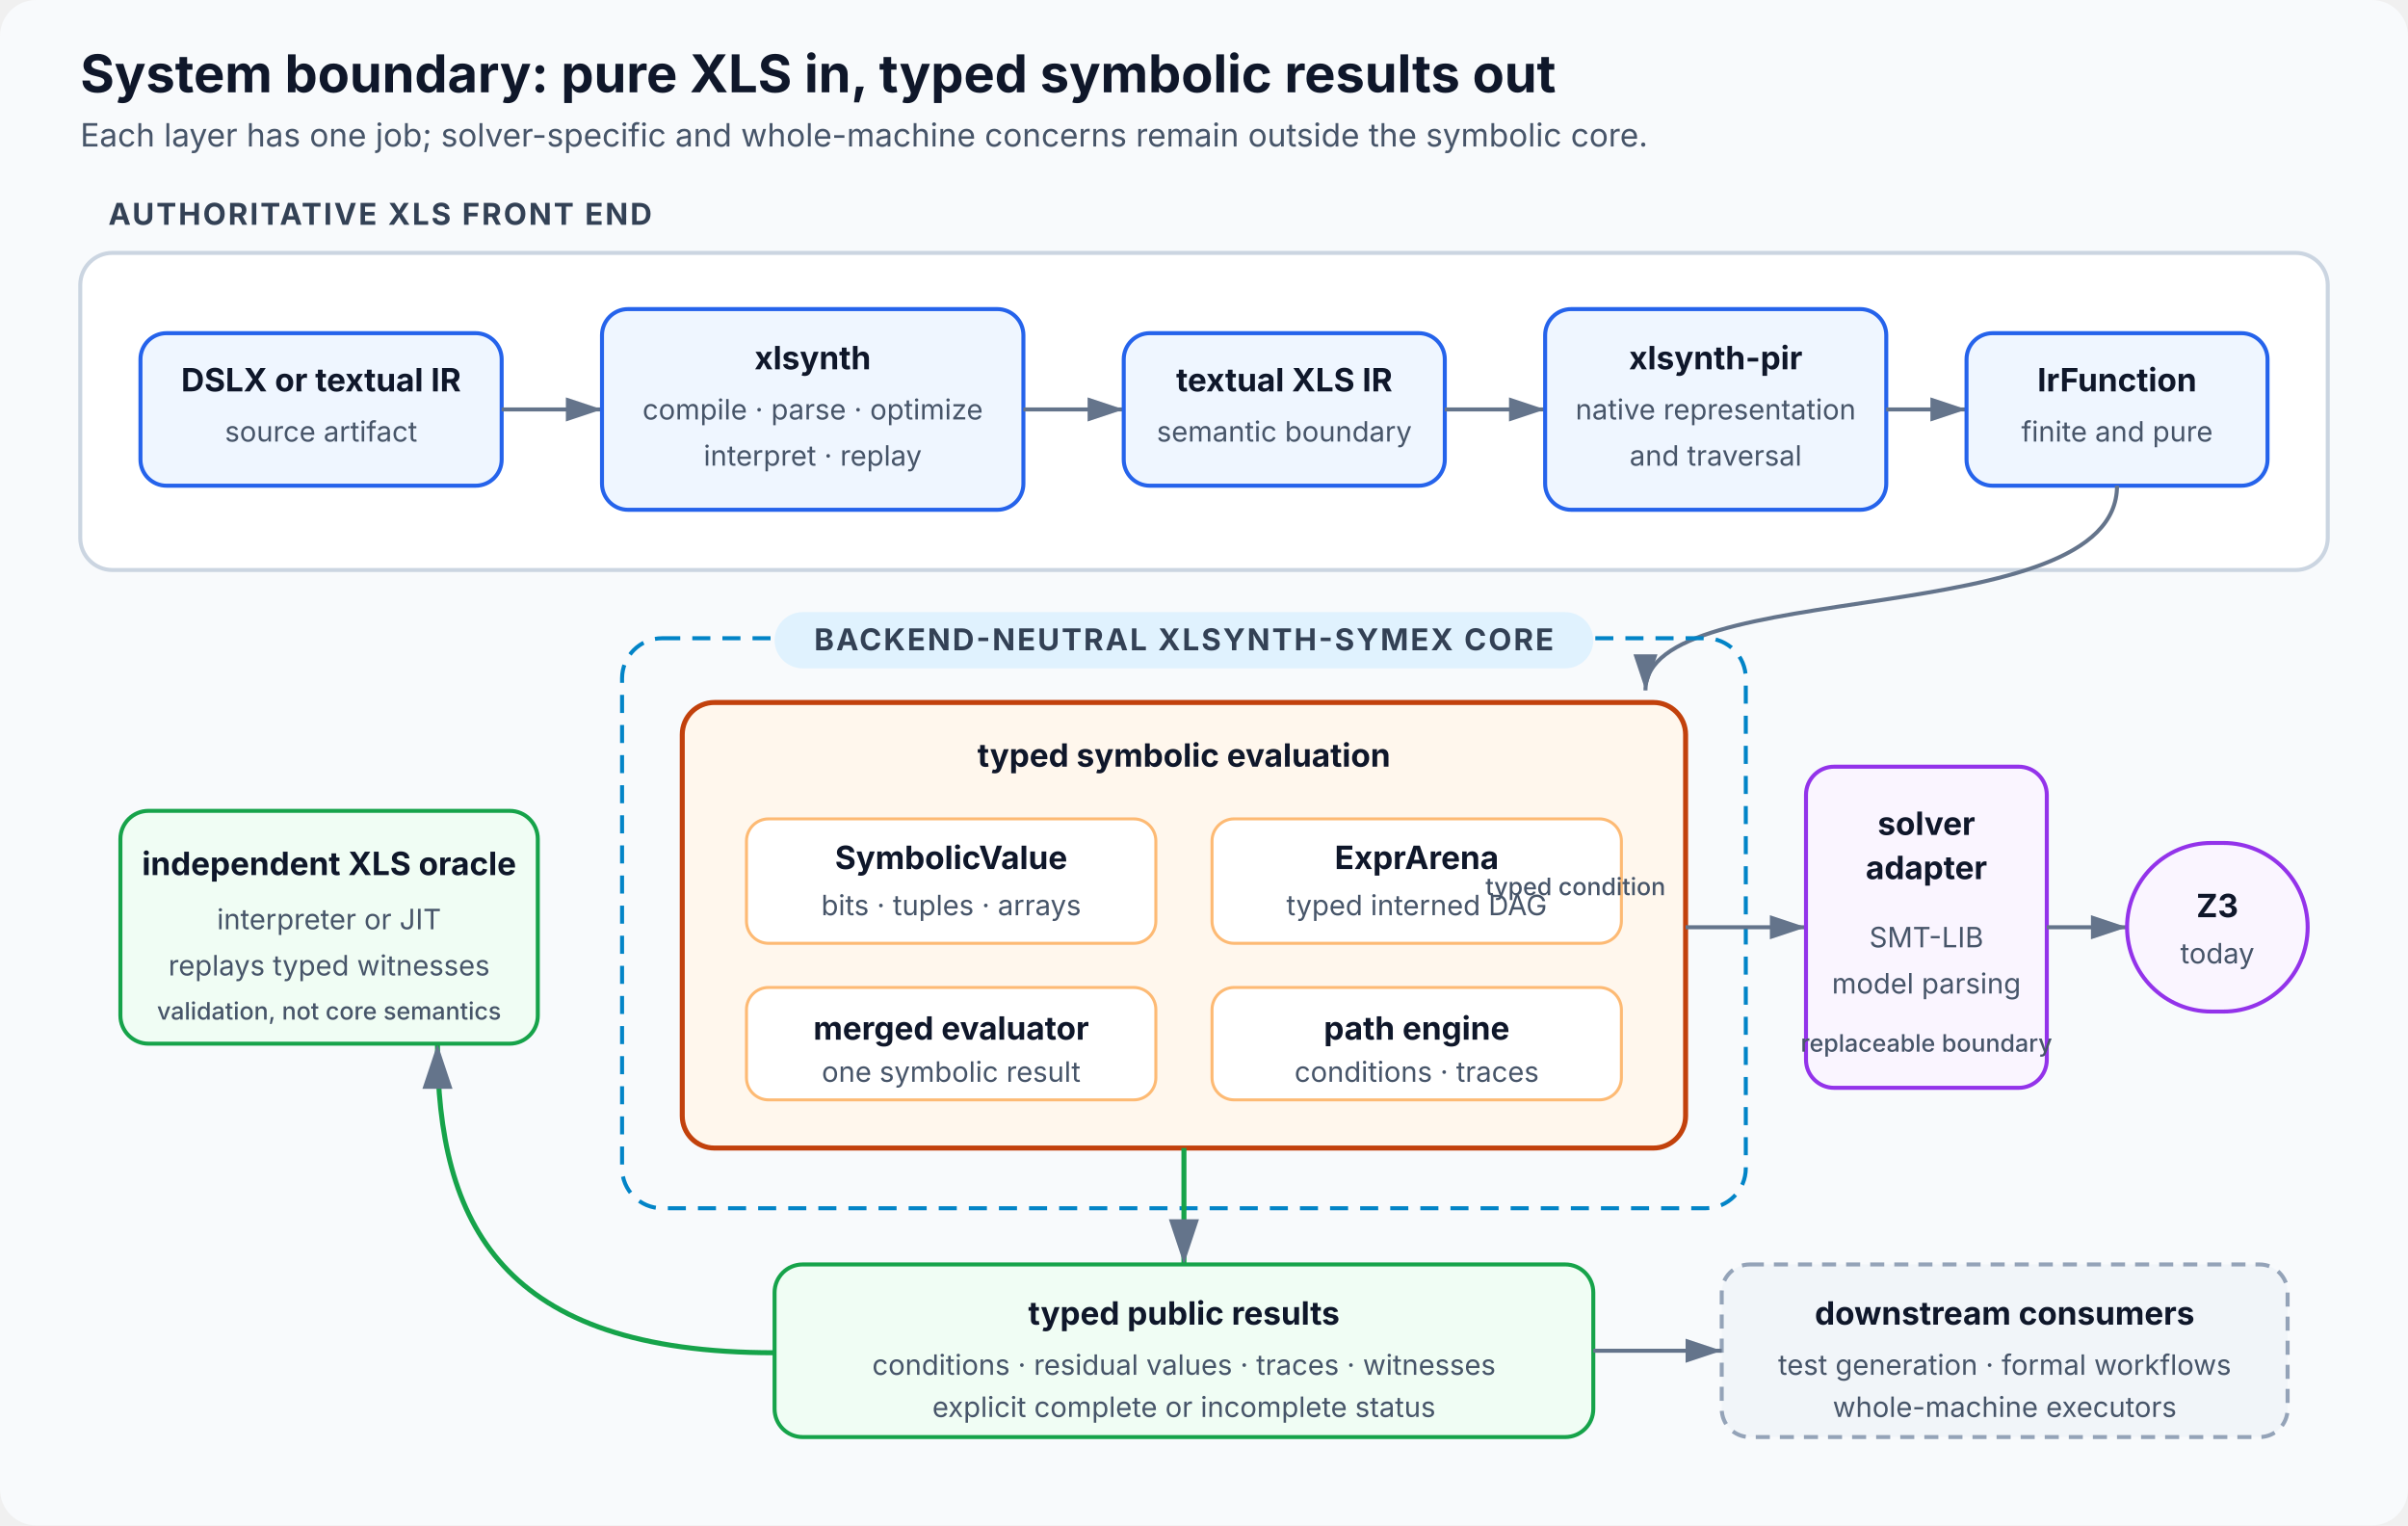
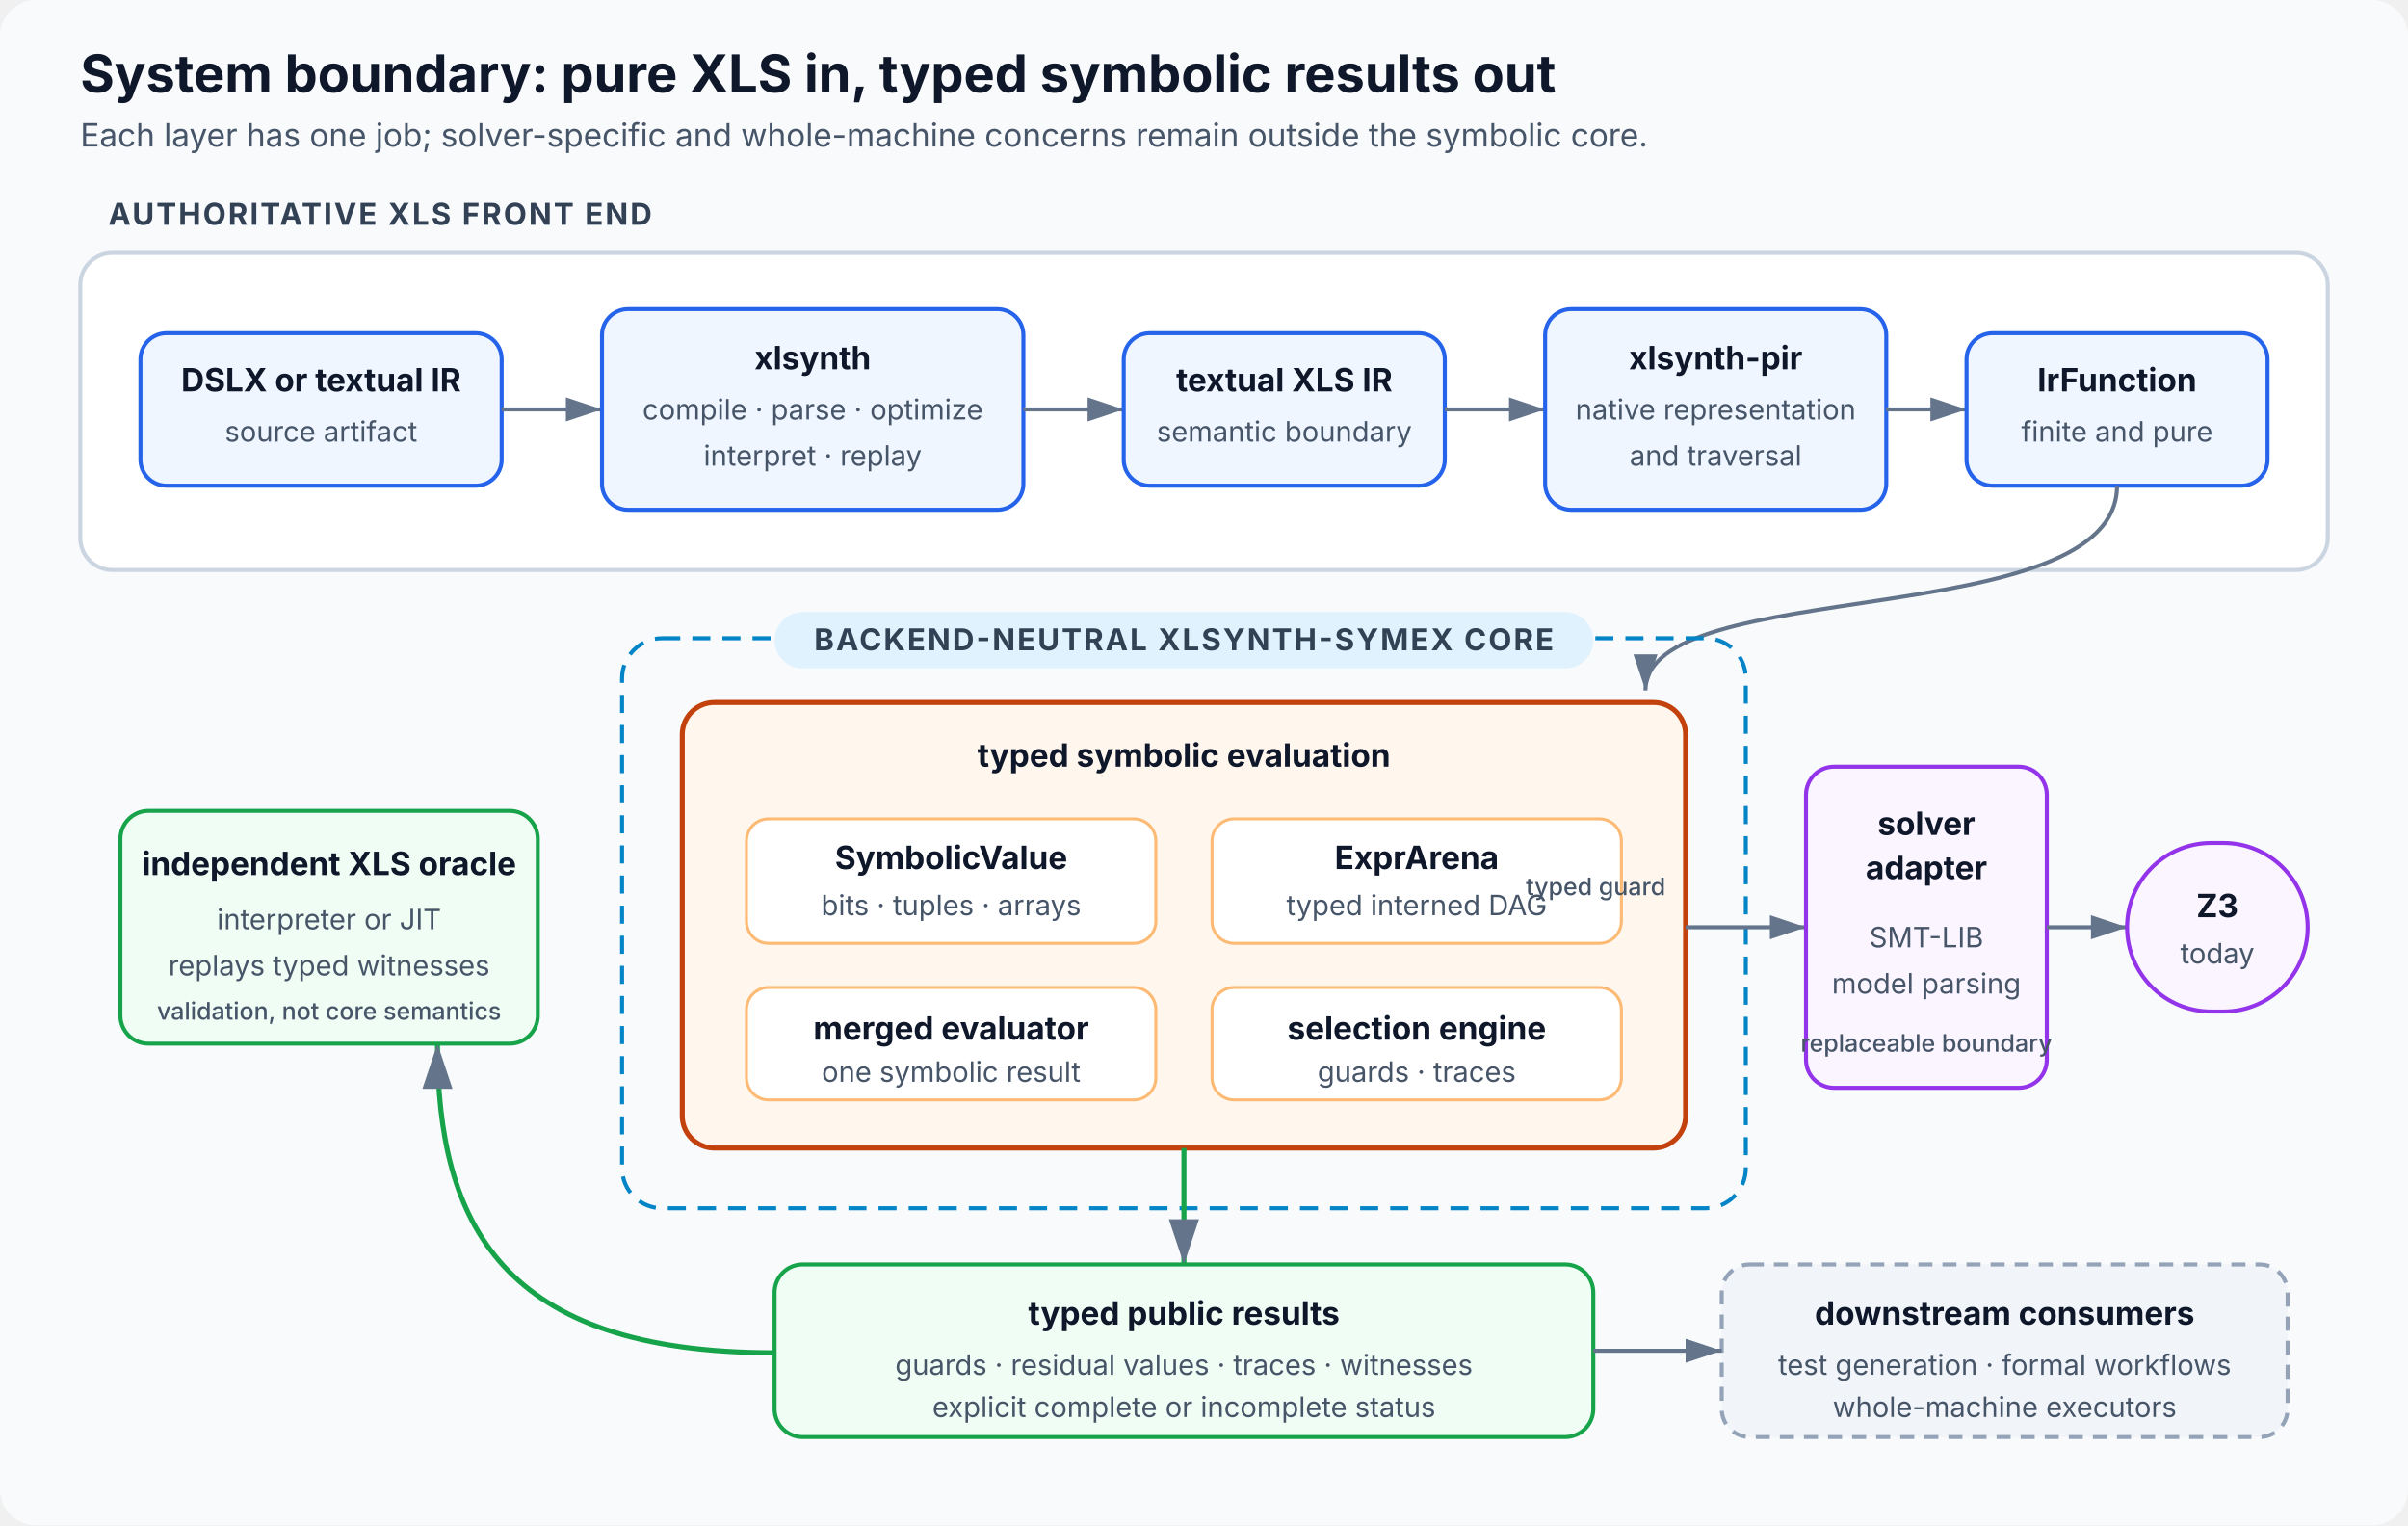
<svg xmlns="http://www.w3.org/2000/svg" width="1200" height="760" viewBox="0 0 1200 760" role="img" aria-labelledby="title desc">
  <defs>
    <marker id="arrow" markerWidth="10" markerHeight="10" refX="9" refY="3" orient="auto" markerUnits="strokeWidth">
      <path d="M0,0 L0,6 L9,3 z" fill="#64748b" />
    </marker>
    <style>
      .bg { fill: #f8fafc; }
      .panel { fill: #ffffff; stroke: #cbd5e1; stroke-width: 2; }
      .upstream { fill: #eff6ff; stroke: #2563eb; stroke-width: 2; }
      .core { fill: #fff7ed; stroke: #c2410c; stroke-width: 2.5; }
      .core-part { fill: #ffffff; stroke: #fdba74; stroke-width: 1.5; }
      .solver { fill: #faf5ff; stroke: #9333ea; stroke-width: 2; }
      .output { fill: #f0fdf4; stroke: #16a34a; stroke-width: 2; }
      .outside { fill: #f1f5f9; stroke: #94a3b8; stroke-width: 2; stroke-dasharray: 7 5; }
      .boundary { fill: none; stroke: #0284c7; stroke-width: 2; stroke-dasharray: 9 6; }
      .title { font: 700 26px -apple-system, BlinkMacSystemFont, "Segoe UI", sans-serif; fill: #0f172a; }
      .subtitle { font: 400 16px -apple-system, BlinkMacSystemFont, "Segoe UI", sans-serif; fill: #475569; }
      .heading { font: 700 15px -apple-system, BlinkMacSystemFont, "Segoe UI", sans-serif; letter-spacing: 1px; fill: #334155; }
      .label { font: 650 16px -apple-system, BlinkMacSystemFont, "Segoe UI", sans-serif; fill: #0f172a; }
      .small { font: 400 14px -apple-system, BlinkMacSystemFont, "Segoe UI", sans-serif; fill: #475569; }
      .tiny { font: 500 12px -apple-system, BlinkMacSystemFont, "Segoe UI", sans-serif; fill: #475569; }
      .mono { font: 500 14px ui-monospace, SFMono-Regular, Consolas, monospace; fill: #0f172a; }
      .edge { fill: none; stroke: #64748b; stroke-width: 2; marker-end: url(#arrow); }
      .return-edge { fill: none; stroke: #16a34a; stroke-width: 2.5; marker-end: url(#arrow); }
    </style>
  </defs>
  <rect class="bg" width="1200" height="760" rx="18" />
  <text class="title" x="40" y="46">System boundary: pure XLS in, typed symbolic results out</text>
  <text class="subtitle" x="40" y="73">Each layer has one job; solver-specific and whole-machine concerns remain outside the symbolic core.</text>
  <text class="heading" x="54" y="112">AUTHORITATIVE XLS FRONT END</text>
  <rect class="panel" x="40" y="126" width="1120" height="158" rx="16" />
  <rect class="upstream" x="70" y="166" width="180" height="76" rx="13" />
  <text class="label" x="160" y="195" text-anchor="middle">DSLX or textual IR</text>
  <text class="small" x="160" y="220" text-anchor="middle">source artifact</text>
  <path class="edge" d="M250 204 L300 204" />
  <rect class="upstream" x="300" y="154" width="210" height="100" rx="13" />
  <text class="label" x="405" y="184" text-anchor="middle">xlsynth</text>
  <text class="small" x="405" y="209" text-anchor="middle">compile · parse · optimize</text>
  <text class="small" x="405" y="232" text-anchor="middle">interpret · replay</text>
  <path class="edge" d="M510 204 L560 204" />
  <rect class="upstream" x="560" y="166" width="160" height="76" rx="13" />
  <text class="label" x="640" y="195" text-anchor="middle">textual XLS IR</text>
  <text class="small" x="640" y="220" text-anchor="middle">semantic boundary</text>
  <path class="edge" d="M720 204 L770 204" />
  <rect class="upstream" x="770" y="154" width="170" height="100" rx="13" />
  <text class="label" x="855" y="184" text-anchor="middle">xlsynth-pir</text>
  <text class="small" x="855" y="209" text-anchor="middle">native representation</text>
  <text class="small" x="855" y="232" text-anchor="middle">and traversal</text>
  <path class="edge" d="M940 204 L980 204" />
  <rect class="upstream" x="980" y="166" width="150" height="76" rx="13" />
  <text class="label" x="1055" y="195" text-anchor="middle">IrFunction</text>
  <text class="small" x="1055" y="220" text-anchor="middle">finite and pure</text>
  <path class="edge" d="M1055 242 C1055 316 820 286 820 344" />
  <rect class="boundary" x="310" y="318" width="560" height="284" rx="20" />
  <rect x="386" y="305" width="408" height="28" rx="14" fill="#e0f2fe" />
  <text class="heading" x="590" y="324" text-anchor="middle">BACKEND-NEUTRAL XLSYNTH-SYMEX CORE</text>
  <rect class="core" x="340" y="350" width="500" height="222" rx="16" />
  <text class="label" x="590" y="382" text-anchor="middle">typed symbolic evaluation</text>
  <rect class="core-part" x="372" y="408" width="204" height="62" rx="11" />
  <text class="label" x="474" y="433" text-anchor="middle">SymbolicValue</text>
  <text class="small" x="474" y="456" text-anchor="middle">bits · tuples · arrays</text>
  <rect class="core-part" x="604" y="408" width="204" height="62" rx="11" />
  <text class="label" x="706" y="433" text-anchor="middle">ExprArena</text>
  <text class="small" x="706" y="456" text-anchor="middle">typed interned DAG</text>
  <rect class="core-part" x="372" y="492" width="204" height="56" rx="11" />
  <text class="label" x="474" y="518" text-anchor="middle">merged evaluator</text>
  <text class="small" x="474" y="539" text-anchor="middle">one symbolic result</text>
  <rect class="core-part" x="604" y="492" width="204" height="56" rx="11" />
-   <text class="label" x="706" y="518" text-anchor="middle">path engine</text>
-   <text class="small" x="706" y="539" text-anchor="middle">conditions · traces</text>
+   <text class="label" x="706" y="518" text-anchor="middle">selection engine</text>
+   <text class="small" x="706" y="539" text-anchor="middle">guards · traces</text>
  <path class="edge" d="M840 462 L900 462" />
-   <text class="tiny" x="830" y="446" text-anchor="end">typed condition</text>
+   <text class="tiny" x="830" y="446" text-anchor="end">typed guard</text>
  <rect class="solver" x="900" y="382" width="120" height="160" rx="14" />
  <text class="label" x="960" y="416" text-anchor="middle">solver</text>
  <text class="label" x="960" y="438" text-anchor="middle">adapter</text>
  <text class="small" x="960" y="472" text-anchor="middle">SMT-LIB</text>
  <text class="small" x="960" y="495" text-anchor="middle">model parsing</text>
  <text class="tiny" x="960" y="524" text-anchor="middle">replaceable boundary</text>
  <path class="edge" d="M1020 462 L1060 462" />
  <rect class="solver" x="1060" y="420" width="90" height="84" rx="42" />
  <text class="label" x="1105" y="457" text-anchor="middle">Z3</text>
  <text class="small" x="1105" y="480" text-anchor="middle">today</text>
  <path class="return-edge" d="M590 572 L590 630" />
  <rect class="output" x="386" y="630" width="408" height="86" rx="14" />
  <text class="label" x="590" y="660" text-anchor="middle">typed public results</text>
-   <text class="small" x="590" y="685" text-anchor="middle">conditions · residual values · traces · witnesses</text>
+   <text class="small" x="590" y="685" text-anchor="middle">guards · residual values · traces · witnesses</text>
  <text class="small" x="590" y="706" text-anchor="middle">explicit complete or incomplete status</text>
  <path class="return-edge" d="M386 674 C250 674 218 610 218 520" />
  <rect class="output" x="60" y="404" width="208" height="116" rx="14" />
  <text class="label" x="164" y="436" text-anchor="middle">independent XLS oracle</text>
  <text class="small" x="164" y="463" text-anchor="middle">interpreter or JIT</text>
  <text class="small" x="164" y="486" text-anchor="middle">replays typed witnesses</text>
  <text class="tiny" x="164" y="508" text-anchor="middle">validation, not core semantics</text>
  <rect class="outside" x="858" y="630" width="282" height="86" rx="14" />
  <text class="label" x="999" y="660" text-anchor="middle">downstream consumers</text>
  <text class="small" x="999" y="685" text-anchor="middle">test generation · formal workflows</text>
  <text class="small" x="999" y="706" text-anchor="middle">whole-machine executors</text>
  <path class="edge" d="M794 673 L858 673" />
</svg>
